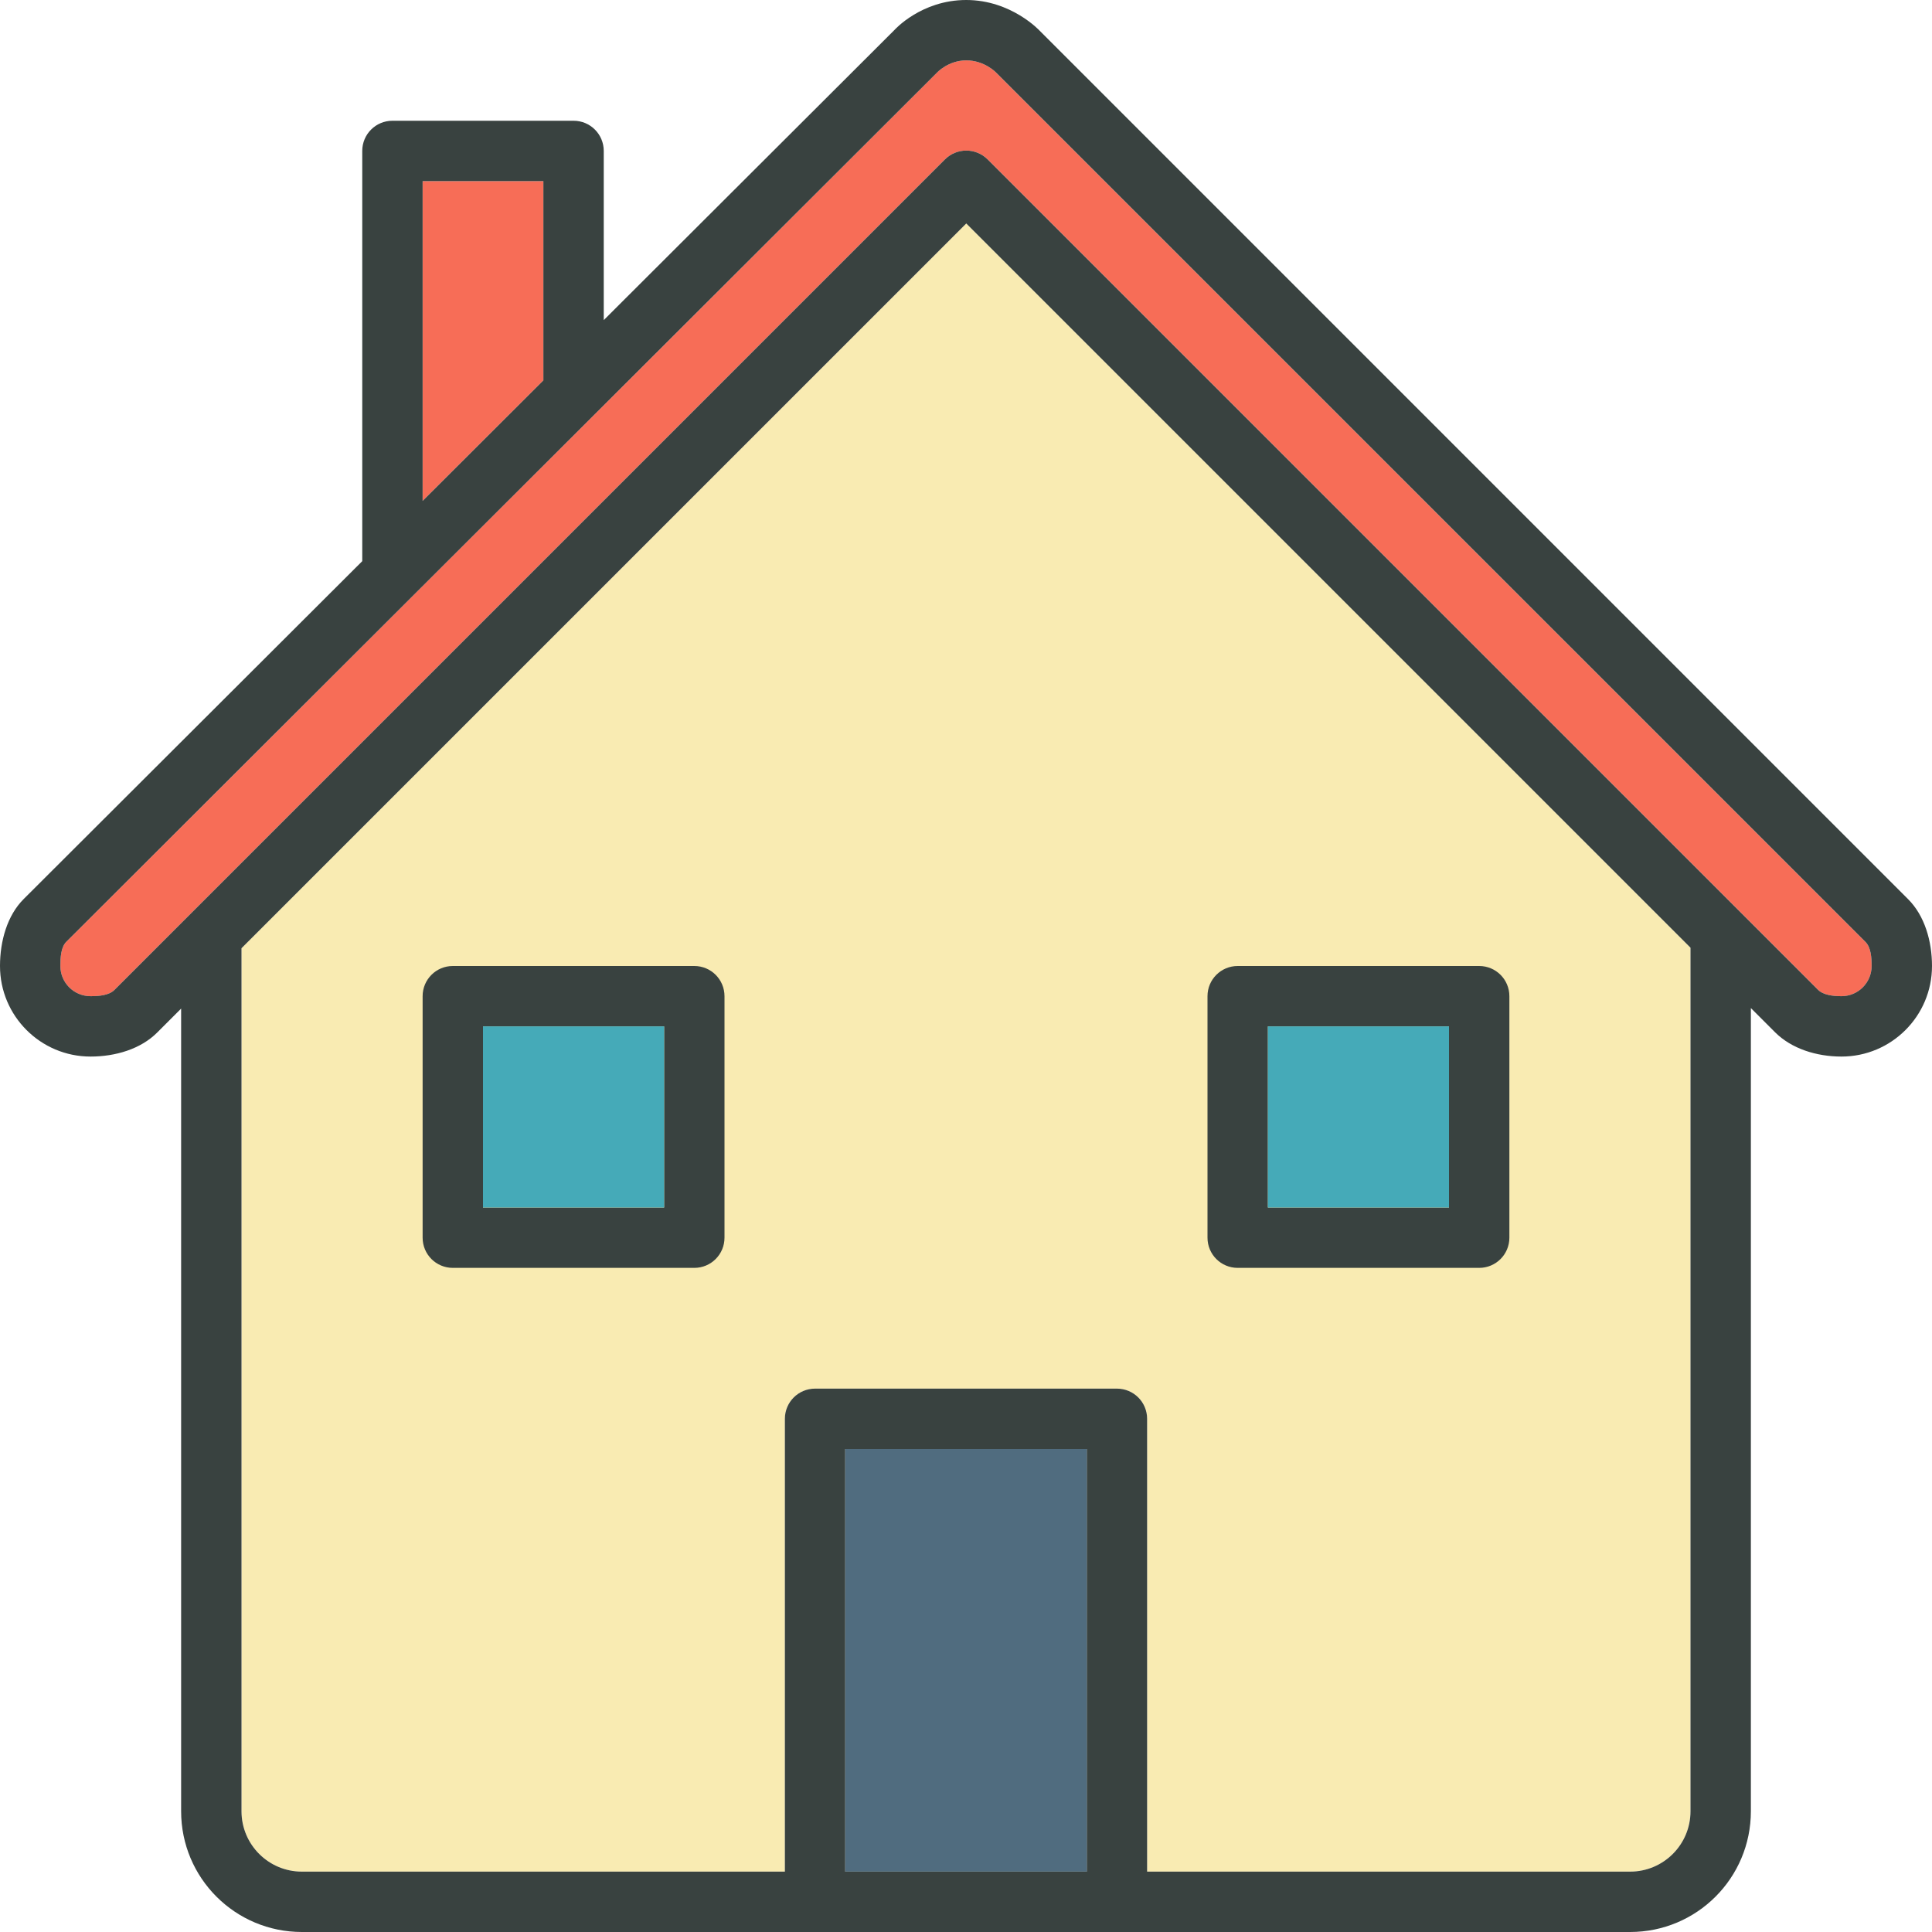
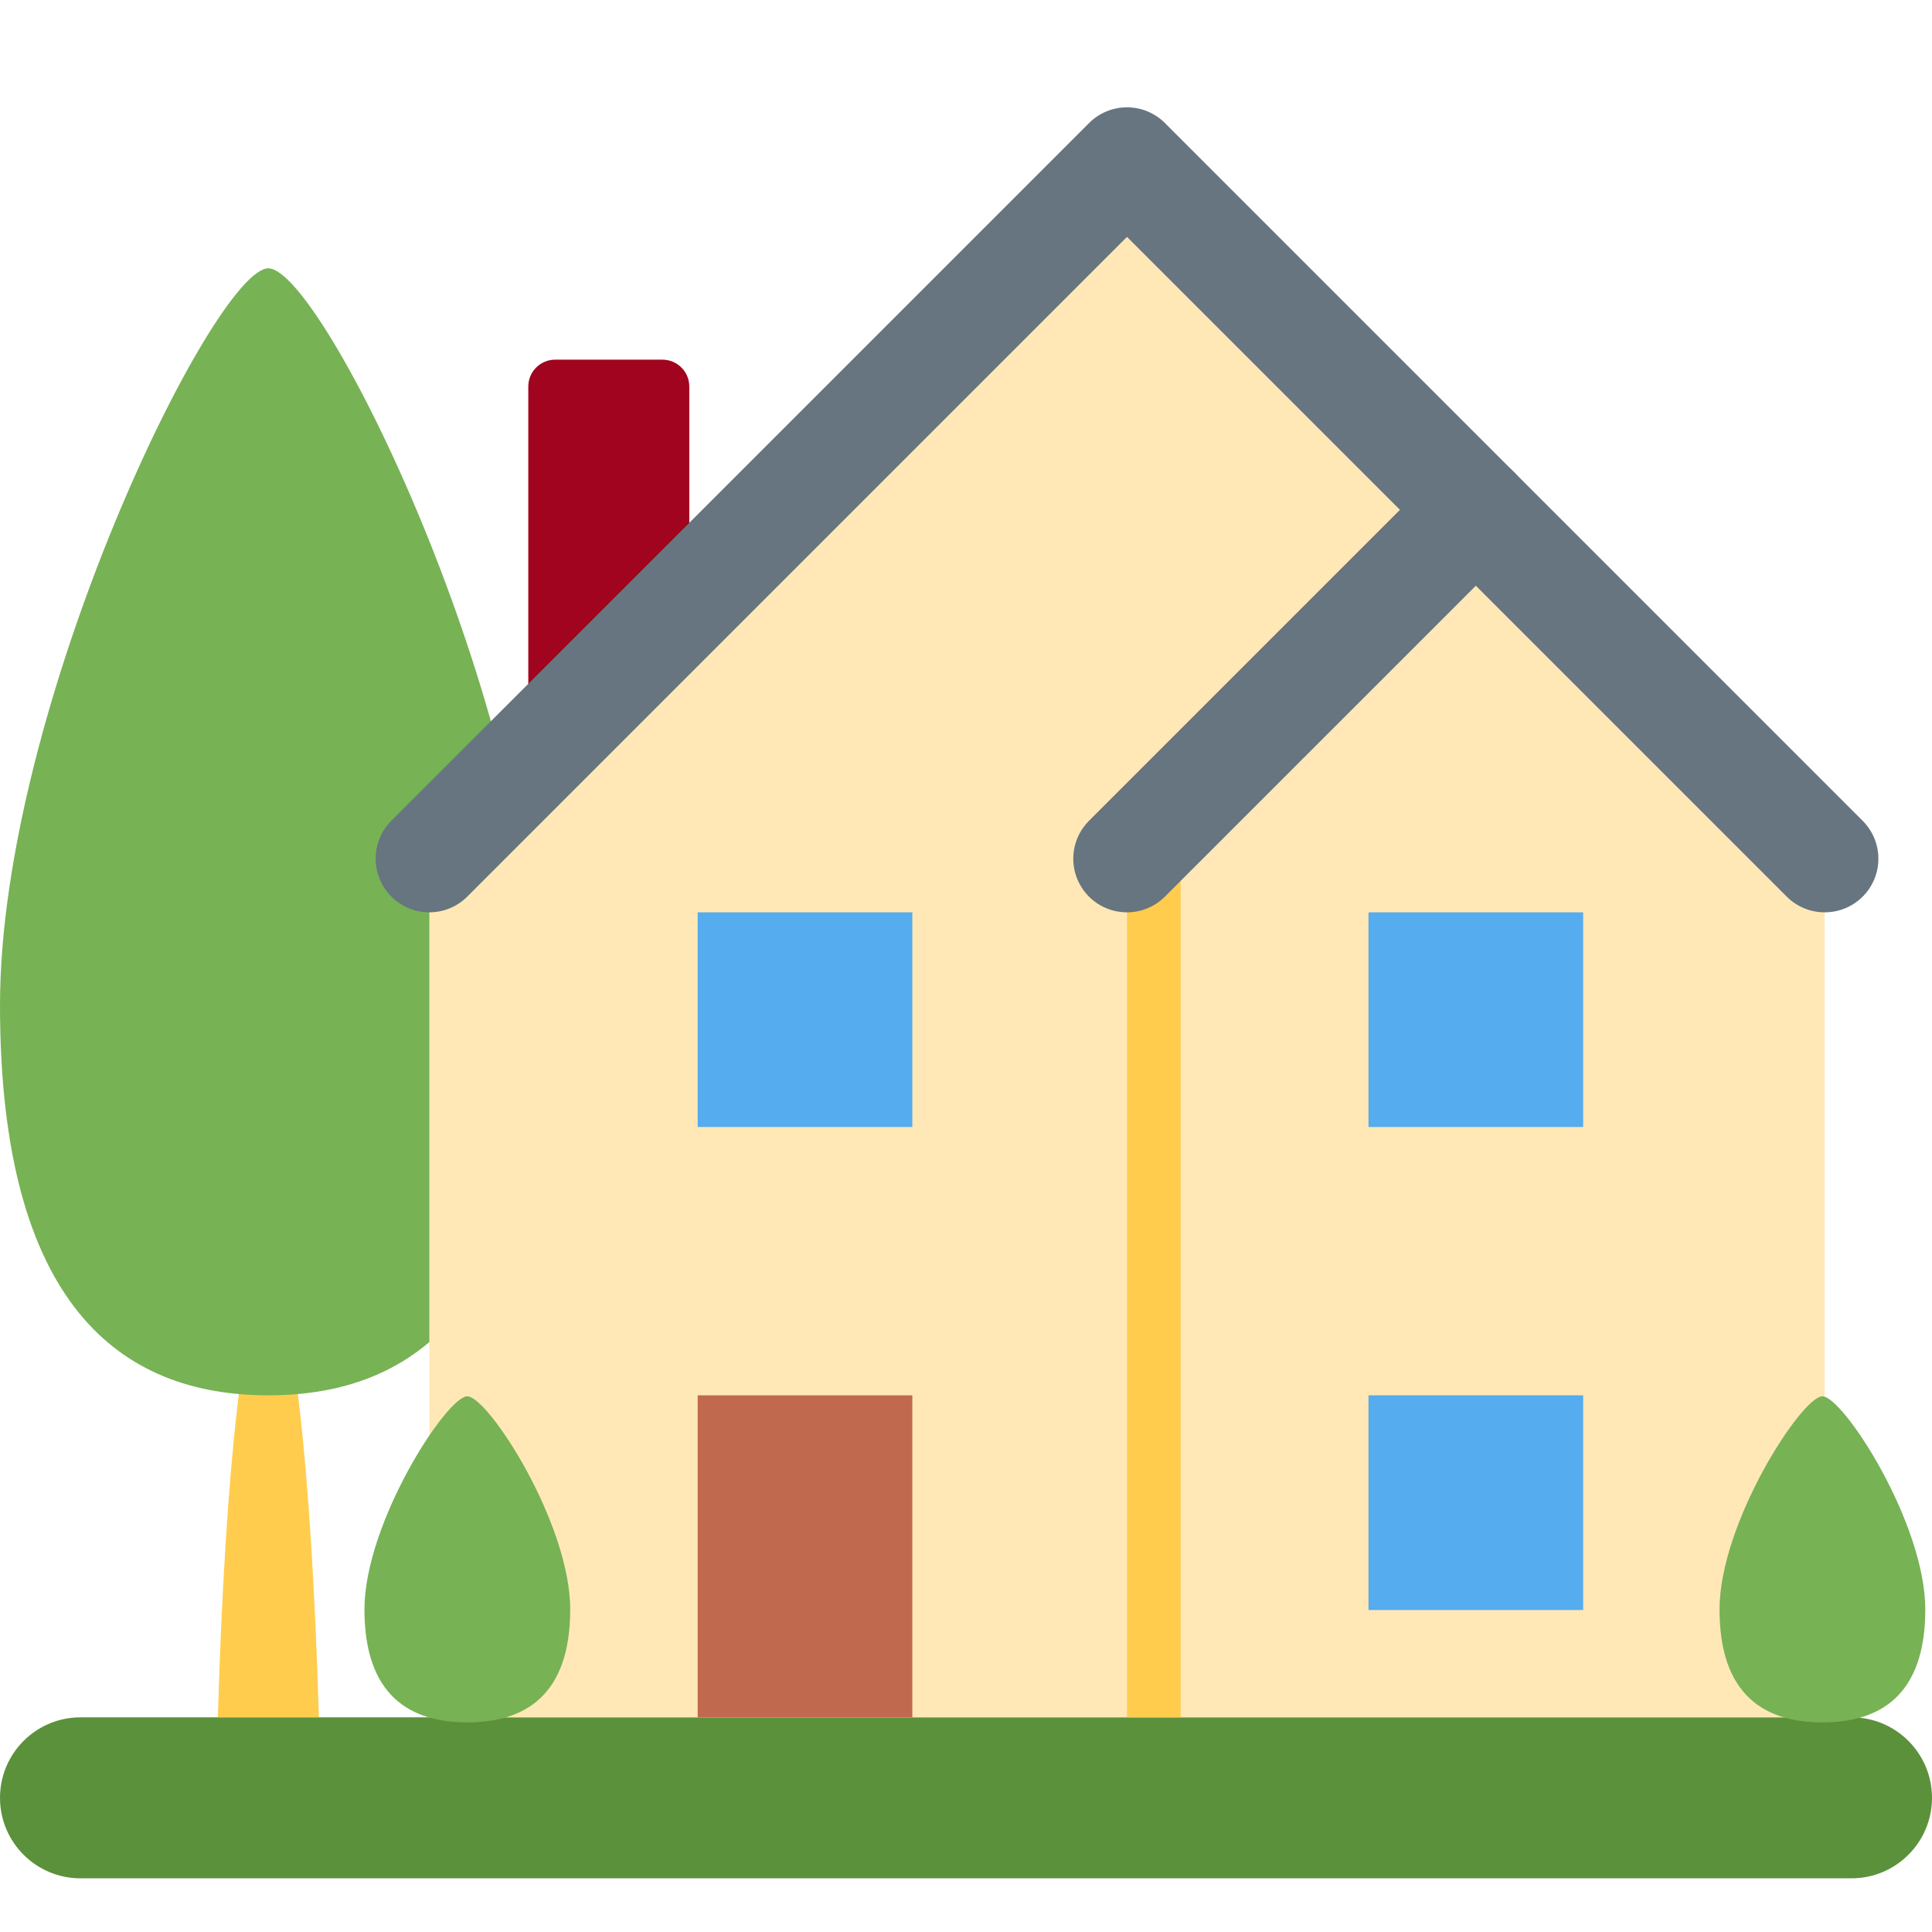
- <svg xmlns="http://www.w3.org/2000/svg" version="1.0" id="Layer_1" width="800px" height="800px" viewBox="0 0 64 64" enable-background="new 0 0 64 64" xml:space="preserve">
-   <g>
-     <path fill="#F9EBB2" d="M56,60c0,1.104-0.896,2-2,2H38V47c0-0.553-0.447-1-1-1H27c-0.553,0-1,0.447-1,1v15H10c-1.104,0-2-0.896-2-2   V31.411L32.009,7.403L56,31.394V60z" />
-     <polygon fill="#F76D57" points="14,6 18,6 18,12.601 14,16.593  " />
-     <rect x="28" y="48" fill="#F9EBB2" width="8" height="14" />
-     <path fill="#F76D57" d="M61,33c-0.276,0-0.602-0.036-0.782-0.217L32.716,5.281c-0.195-0.195-0.451-0.293-0.707-0.293   s-0.512,0.098-0.707,0.293L3.791,32.793C3.61,32.974,3.276,33,3,33c-0.553,0-1-0.447-1-1c0-0.276,0.016-0.622,0.197-0.803   L31.035,2.41c0,0,0.373-0.41,0.974-0.41s0.982,0.398,0.982,0.398l28.806,28.805C61.978,31.384,62,31.724,62,32   C62,32.552,61.553,33,61,33z" />
-     <g>
-       <path fill="#394240" d="M63.211,29.789L34.438,1.015c0,0-0.937-1.015-2.43-1.015s-2.376,0.991-2.376,0.991L20,10.604V5    c0-0.553-0.447-1-1-1h-6c-0.553,0-1,0.447-1,1v13.589L0.783,29.783C0.24,30.326,0,31.172,0,32c0,1.656,1.343,3,3,3    c0.828,0,1.662-0.251,2.205-0.794L6,33.411V60c0,2.211,1.789,4,4,4h44c2.211,0,4-1.789,4-4V33.394l0.804,0.804    C59.347,34.739,60.172,35,61,35c1.657,0,3-1.343,3-3C64,31.171,63.754,30.332,63.211,29.789z M14,6h4v6.601l-4,3.992V6z M36,62h-8    V48h8V62z M56,60c0,1.104-0.896,2-2,2H38V47c0-0.553-0.447-1-1-1H27c-0.553,0-1,0.447-1,1v15H10c-1.104,0-2-0.896-2-2V31.411    L32.009,7.403L56,31.394V60z M61,33c-0.276,0-0.602-0.036-0.782-0.217L32.716,5.281c-0.195-0.195-0.451-0.293-0.707-0.293    s-0.512,0.098-0.707,0.293L3.791,32.793C3.61,32.974,3.276,33,3,33c-0.553,0-1-0.447-1-1c0-0.276,0.016-0.622,0.197-0.803    L31.035,2.41c0,0,0.373-0.41,0.974-0.41s0.982,0.398,0.982,0.398l28.806,28.805C61.978,31.384,62,31.724,62,32    C62,32.552,61.553,33,61,33z" />
-       <path fill="#394240" d="M23,32h-8c-0.553,0-1,0.447-1,1v8c0,0.553,0.447,1,1,1h8c0.553,0,1-0.447,1-1v-8    C24,32.447,23.553,32,23,32z M22,40h-6v-6h6V40z" />
-       <path fill="#394240" d="M41,42h8c0.553,0,1-0.447,1-1v-8c0-0.553-0.447-1-1-1h-8c-0.553,0-1,0.447-1,1v8    C40,41.553,40.447,42,41,42z M42,34h6v6h-6V34z" />
-     </g>
-     <rect x="28" y="48" fill="#506C7F" width="8" height="14" />
-     <g>
-       <rect x="16" y="34" fill="#45AAB8" width="6" height="6" />
-       <rect x="42" y="34" fill="#45AAB8" width="6" height="6" />
-     </g>
-   </g>
+ <svg xmlns="http://www.w3.org/2000/svg" width="800px" height="800px" viewBox="0 0 36 36" aria-hidden="true" role="img" class="iconify iconify--twemoji" preserveAspectRatio="xMidYMid meet">
+   <path fill="#5C913B" d="M36 33.5a1.5 1.5 0 0 1-1.5 1.5h-33a1.5 1.5 0 0 1 0-3h33a1.5 1.5 0 0 1 1.5 1.5z" />
+   <path fill="#A0041E" d="M12.344 14.702h-2a.5.5 0 0 1-.5-.5v-7a.5.5 0 0 1 .5-.5h2a.5.5 0 0 1 .5.5v7a.5.5 0 0 1-.5.5z" />
+   <path fill="#FFCC4D" d="M5.942 32c-.137-4.657-.506-8-.942-8c-.435 0-.804 3.343-.941 8h1.883z" />
+   <path fill="#77B255" d="M10 18.731C10 24.306 7.762 26 5 26c-2.761 0-5-1.694-5-7.269C0 13.154 4 5 5 5s5 8.154 5 13.731z" />
+   <path fill="#FFE8B6" d="M8 16L21 3l13 13v16H8z" />
+   <path fill="#FFCC4D" d="M21 16h1v16h-1z" />
+   <path fill="#66757F" d="M34 17a.997.997 0 0 1-.707-.293L21 4.414L8.707 16.707a.999.999 0 1 1-1.414-1.414l13-13a.999.999 0 0 1 1.414 0l13 13A.999.999 0 0 1 34 17z" />
+   <path fill="#66757F" d="M21 17a.999.999 0 0 1-.707-1.707l6.5-6.5a.999.999 0 1 1 1.414 1.414l-6.5 6.5A.997.997 0 0 1 21 17z" />
+   <path fill="#C1694F" d="M13 26h4v6h-4z" />
+   <path fill="#55ACEE" d="M13 17h4v4h-4zm12.5 0h4v4h-4zm0 9h4v4h-4z" />
+   <path fill="#77B255" d="M10.625 29.991c0 1.613-.858 2.103-1.917 2.103c-1.058 0-1.917-.49-1.917-2.103c0-1.613 1.533-3.973 1.917-3.973s1.917 2.359 1.917 3.973zm25.25 0c0 1.613-.858 2.103-1.917 2.103c-1.058 0-1.917-.49-1.917-2.103c0-1.613 1.533-3.973 1.917-3.973c.384 0 1.917 2.359 1.917 3.973z" />
</svg>
